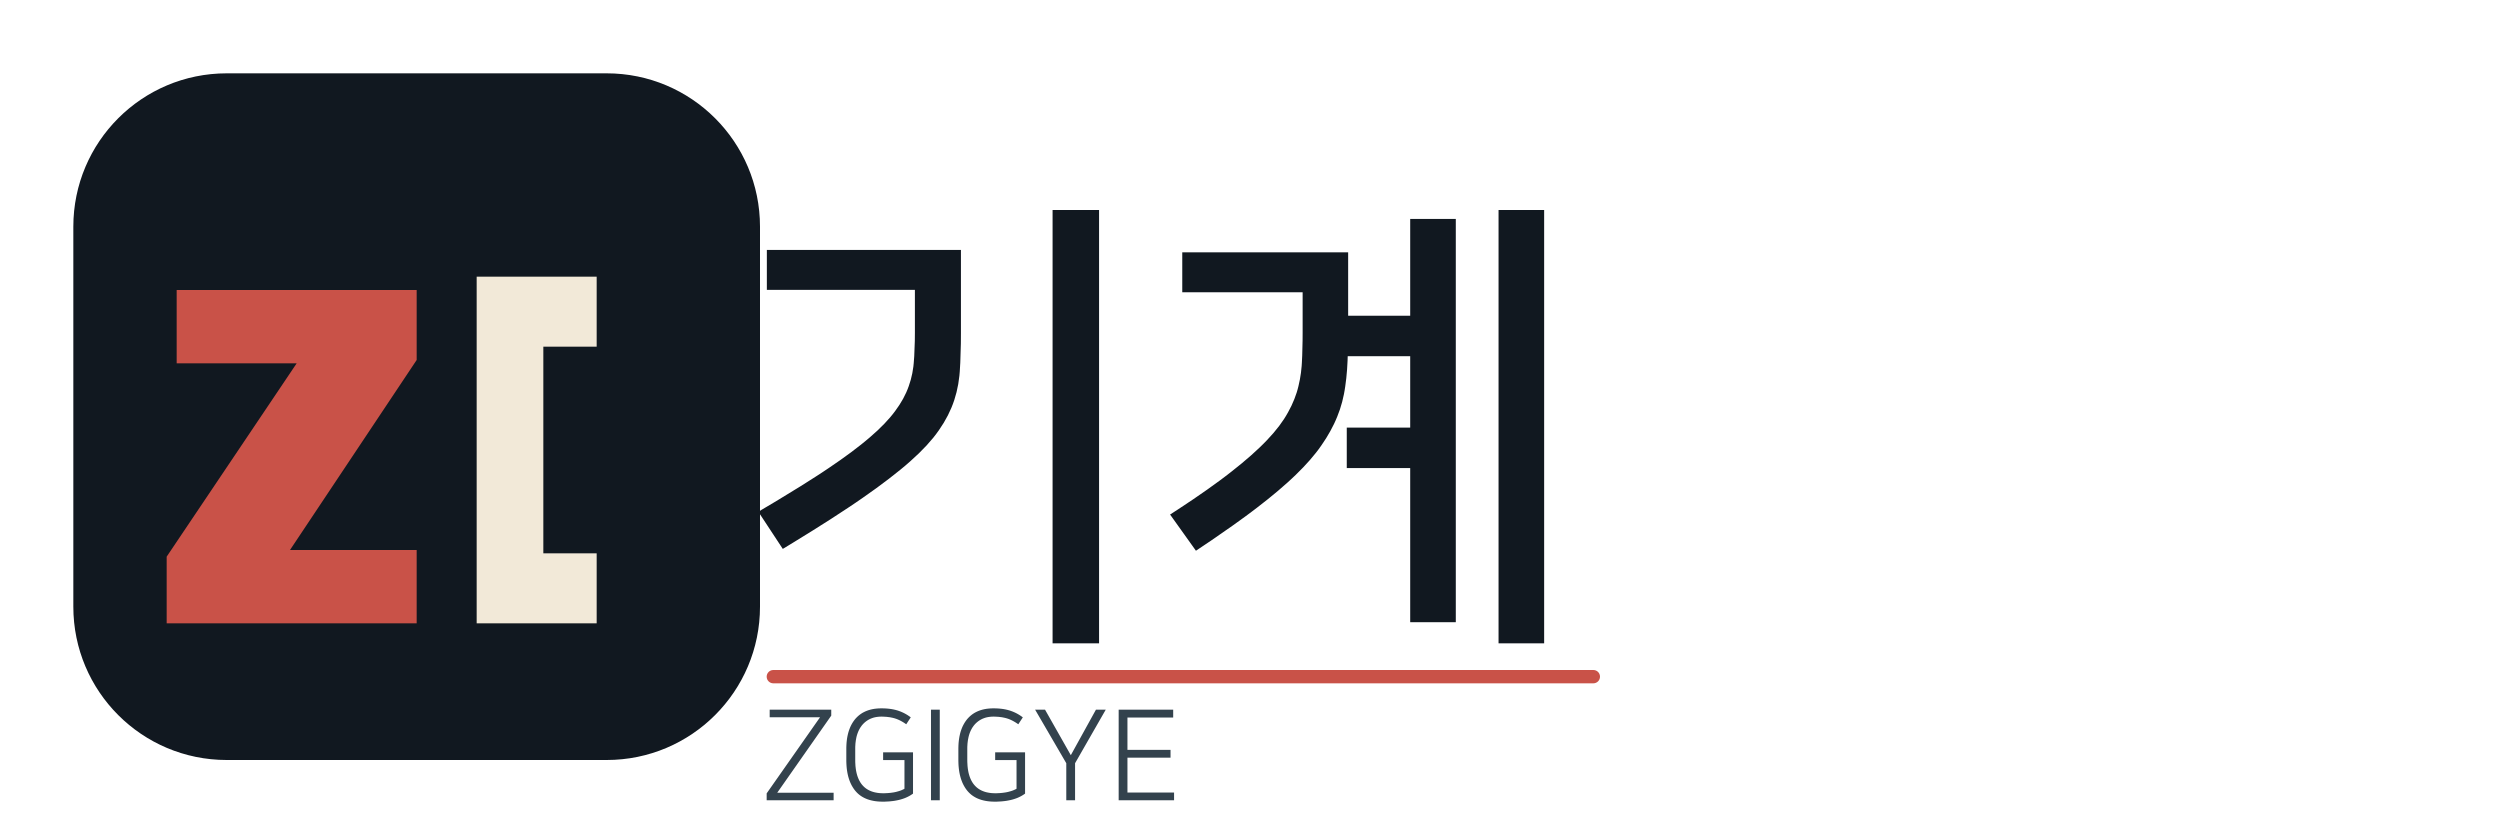
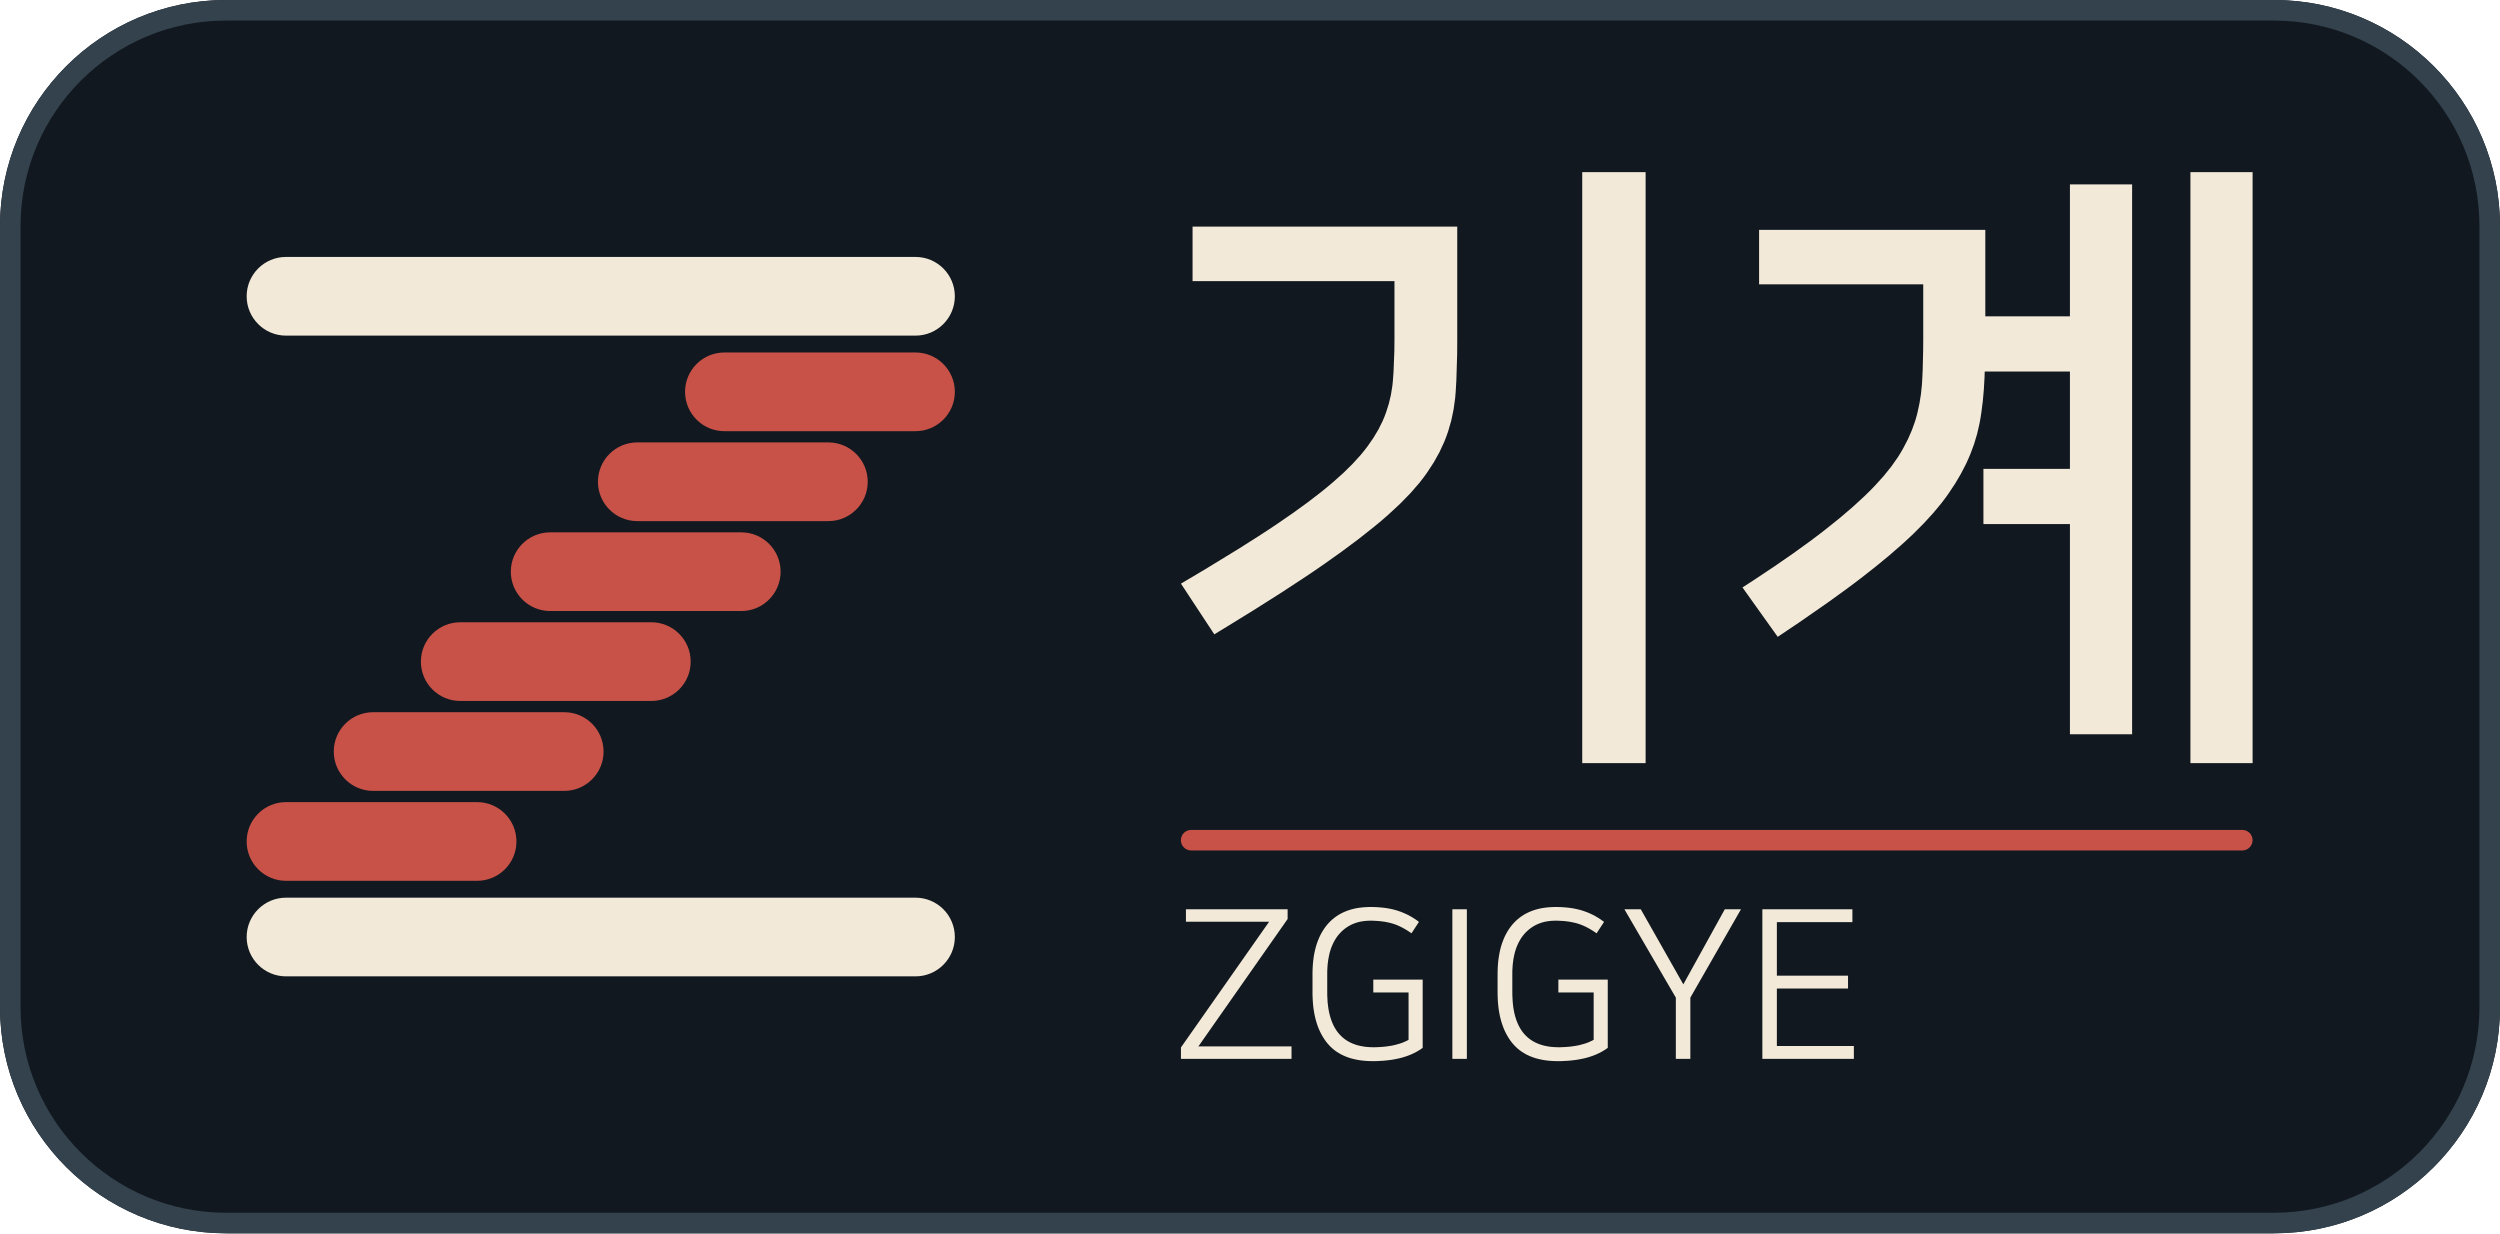
- <svg xmlns="http://www.w3.org/2000/svg" width="1500" height="500" viewBox="0 0 1500 500">
-   <rect x="44" y="44" width="412" height="412" rx="92" fill="#111820" />
-   <path d="M106 174 H250 V216 L174 330 H250 V374 H100 V334 L178 218 H106 Z" fill="#C95248" />
-   <path d="M286 166 H358 V208 H326 V332 H358 V374 H286 Z" fill="#F2E9D8" />
-   <path d="M 455.00,307.04 L 465.85,300.60 L 480.50,291.64 L 489.18,286.13 L 493.20,283.52 L 497.04,280.96 L 504.22,276.02 L 510.74,271.30 L 516.60,266.79 L 519.28,264.61 L 521.82,262.48 L 526.48,258.32 L 530.56,254.30 L 534.08,250.42 L 535.63,248.53 L 537.07,246.66 L 539.67,242.92 L 541.90,239.19 L 543.75,235.46 L 544.53,233.60 L 545.24,231.71 L 546.46,227.88 L 547.38,223.97 L 548.02,219.98 L 548.23,217.95 L 548.54,213.74 L 548.89,204.57 L 548.94,199.62 L 548.94,173.94 L 460.11,173.94 L 460.11,149.97 L 576.56,149.97 L 576.56,199.89 L 576.52,206.09 L 576.17,217.58 L 575.86,222.89 L 575.64,225.44 L 574.95,230.43 L 573.93,235.29 L 572.57,240.01 L 571.76,242.32 L 570.86,244.61 L 568.76,249.16 L 566.25,253.67 L 563.33,258.15 L 561.71,260.38 L 559.98,262.62 L 556.00,267.21 L 551.35,271.97 L 546.03,276.89 L 543.12,279.42 L 540.03,281.98 L 533.30,287.30 L 525.83,292.88 L 517.63,298.70 L 513.25,301.71 L 508.65,304.79 L 498.73,311.28 L 487.84,318.18 L 475.97,325.51 L 469.67,329.34 L 455.00,307.04 Z M 631.55,386.00 L 631.55,126.00 L 659.44,126.00 L 659.44,386.00 L 631.55,386.00 Z M 781.58,175.35 L 709.36,175.35 L 709.36,151.38 L 808.89,151.38 L 808.89,189.45 L 846.12,189.45 L 846.12,131.38 L 873.48,131.38 L 873.48,373.31 L 846.12,373.31 L 846.12,280.83 L 808.06,280.83 L 808.06,256.55 L 846.12,256.55 L 846.12,213.72 L 808.63,213.72 L 808.54,216.44 L 808.24,221.74 L 807.78,226.85 L 807.15,231.78 L 806.78,234.17 L 806.36,236.51 L 805.30,241.12 L 803.96,245.63 L 802.32,250.03 L 801.40,252.19 L 800.42,254.34 L 798.20,258.64 L 795.67,262.95 L 792.81,267.26 L 791.27,269.42 L 789.63,271.58 L 786.00,275.96 L 781.91,280.43 L 777.37,284.99 L 774.92,287.30 L 772.36,289.65 L 766.84,294.46 L 760.82,299.42 L 754.28,304.55 L 750.82,307.18 L 747.22,309.85 L 739.53,315.40 L 726.82,324.23 L 717.56,330.44 L 702.05,308.72 L 706.89,305.58 L 716.00,299.52 L 724.34,293.75 L 731.93,288.27 L 735.44,285.63 L 738.79,283.04 L 745.04,278.02 L 750.68,273.20 L 755.71,268.57 L 758.00,266.33 L 760.16,264.12 L 764.10,259.78 L 767.51,255.55 L 770.41,251.43 L 771.66,249.41 L 772.82,247.40 L 774.89,243.41 L 776.61,239.45 L 778.01,235.54 L 778.58,233.60 L 779.08,231.65 L 779.93,227.70 L 780.57,223.68 L 781.00,219.59 L 781.13,217.51 L 781.33,213.27 L 781.55,204.33 L 781.58,199.62 L 781.58,175.35 Z M 926.49,386.00 L 899.13,386.00 L 899.13,126.00 L 926.49,126.00 L 926.49,386.00 Z" fill="#111820" fill-rule="evenodd" />
-   <path d="M 498.75,429.37 L 466.34,475.64 L 500.17,475.64 L 500.17,480.16 L 460.00,480.16 L 460.00,476.02 L 492.03,430.35 L 461.81,430.35 L 461.81,425.82 L 498.75,425.82 L 498.75,429.37 Z M 528.89,425.00 L 529.60,425.01 L 530.99,425.05 L 532.32,425.14 L 533.61,425.27 L 534.86,425.44 L 536.05,425.66 L 537.20,425.92 L 538.30,426.22 L 538.83,426.39 L 539.36,426.57 L 540.39,426.95 L 541.39,427.38 L 542.37,427.84 L 543.33,428.35 L 544.25,428.89 L 545.15,429.47 L 546.03,430.09 L 546.45,430.42 L 543.74,434.56 L 543.28,434.24 L 542.37,433.63 L 541.46,433.08 L 540.56,432.57 L 539.67,432.12 L 538.79,431.72 L 537.91,431.37 L 537.05,431.08 L 536.62,430.95 L 535.75,430.72 L 533.93,430.35 L 531.99,430.11 L 529.95,429.99 L 528.89,429.97 L 528.41,429.98 L 527.46,430.02 L 526.54,430.11 L 525.65,430.24 L 524.79,430.41 L 523.96,430.63 L 523.17,430.90 L 522.40,431.20 L 522.03,431.37 L 521.66,431.55 L 520.96,431.93 L 520.29,432.35 L 519.64,432.81 L 519.02,433.30 L 518.44,433.82 L 517.88,434.38 L 517.35,434.98 L 517.09,435.29 L 516.85,435.61 L 516.38,436.27 L 515.95,436.96 L 515.54,437.69 L 515.17,438.44 L 514.83,439.23 L 514.52,440.04 L 514.24,440.89 L 514.11,441.32 L 513.88,442.21 L 513.52,444.06 L 513.27,446.01 L 513.15,448.06 L 513.14,449.12 L 513.14,456.04 L 513.15,457.27 L 513.28,459.60 L 513.47,461.25 L 513.63,462.30 L 513.83,463.31 L 514.06,464.28 L 514.32,465.21 L 514.62,466.11 L 514.95,466.96 L 515.31,467.78 L 515.70,468.56 L 516.13,469.30 L 516.59,470.00 L 517.08,470.66 L 517.61,471.28 L 518.17,471.86 L 518.76,472.41 L 519.38,472.91 L 520.04,473.38 L 520.73,473.80 L 521.45,474.19 L 522.21,474.54 L 522.99,474.85 L 523.82,475.13 L 524.67,475.36 L 525.56,475.55 L 526.48,475.71 L 527.43,475.83 L 528.41,475.90 L 529.43,475.94 L 529.95,475.95 L 530.79,475.94 L 532.49,475.86 L 533.37,475.79 L 534.25,475.71 L 535.99,475.47 L 536.84,475.31 L 537.68,475.13 L 539.28,474.69 L 540.05,474.44 L 540.78,474.17 L 542.10,473.57 L 542.68,473.24 L 542.68,456.04 L 529.87,456.04 L 529.87,451.38 L 547.81,451.38 L 547.81,476.17 L 547.36,476.49 L 546.45,477.08 L 545.50,477.64 L 544.52,478.14 L 543.50,478.61 L 542.46,479.02 L 541.38,479.39 L 540.27,479.72 L 539.70,479.87 L 539.13,480.01 L 537.97,480.25 L 536.77,480.47 L 535.55,480.64 L 533.67,480.84 L 531.06,480.98 L 529.72,481.00 L 529.02,480.99 L 527.67,480.94 L 526.35,480.84 L 525.09,480.69 L 523.87,480.48 L 522.69,480.22 L 521.57,479.92 L 520.48,479.56 L 519.45,479.15 L 518.46,478.69 L 517.51,478.17 L 516.61,477.61 L 515.76,477.00 L 514.95,476.33 L 514.19,475.61 L 513.48,474.84 L 513.14,474.44 L 512.81,474.03 L 512.18,473.16 L 511.60,472.26 L 511.05,471.32 L 510.55,470.33 L 510.09,469.31 L 509.67,468.24 L 509.30,467.13 L 508.96,465.98 L 508.67,464.79 L 508.42,463.56 L 508.21,462.28 L 508.04,460.97 L 507.92,459.61 L 507.84,458.22 L 507.79,456.78 L 507.79,456.04 L 507.79,449.34 L 507.79,448.62 L 507.84,447.21 L 507.92,445.84 L 508.05,444.51 L 508.21,443.23 L 508.42,441.98 L 508.68,440.78 L 508.97,439.61 L 509.31,438.49 L 509.69,437.41 L 510.11,436.36 L 510.57,435.36 L 511.07,434.41 L 511.62,433.49 L 512.21,432.61 L 512.84,431.77 L 513.17,431.37 L 513.51,430.98 L 514.23,430.23 L 514.98,429.54 L 515.77,428.89 L 516.60,428.29 L 517.46,427.74 L 518.37,427.25 L 519.31,426.80 L 520.29,426.40 L 521.32,426.05 L 522.38,425.75 L 523.47,425.50 L 524.61,425.30 L 525.79,425.16 L 527.00,425.06 L 528.25,425.01 L 528.89,425.00 Z M 558.59,425.82 L 563.86,425.82 L 563.86,480.16 L 558.59,480.16 L 558.59,425.82 Z M 596.13,425.00 L 596.84,425.01 L 598.22,425.05 L 599.56,425.14 L 600.85,425.27 L 602.09,425.44 L 603.28,425.66 L 604.43,425.92 L 605.53,426.22 L 606.07,426.39 L 606.59,426.57 L 607.62,426.95 L 608.63,427.38 L 609.61,427.84 L 610.56,428.35 L 611.48,428.89 L 612.38,429.47 L 613.26,430.09 L 613.69,430.42 L 610.98,434.56 L 610.52,434.24 L 609.60,433.63 L 608.69,433.08 L 607.79,432.57 L 606.90,432.12 L 606.02,431.72 L 605.15,431.37 L 604.28,431.08 L 603.85,430.95 L 602.98,430.72 L 601.16,430.35 L 599.23,430.11 L 597.19,429.99 L 596.13,429.97 L 595.64,429.98 L 594.69,430.02 L 593.77,430.11 L 592.88,430.24 L 592.02,430.41 L 591.20,430.63 L 590.40,430.90 L 589.63,431.20 L 589.26,431.37 L 588.90,431.55 L 588.19,431.93 L 587.52,432.35 L 586.87,432.81 L 586.26,433.30 L 585.67,433.82 L 585.11,434.38 L 584.58,434.98 L 584.33,435.29 L 584.08,435.61 L 583.61,436.27 L 583.18,436.96 L 582.78,437.69 L 582.40,438.44 L 582.06,439.23 L 581.75,440.04 L 581.47,440.89 L 581.35,441.32 L 581.12,442.21 L 580.75,444.06 L 580.51,446.01 L 580.38,448.06 L 580.37,449.12 L 580.37,456.04 L 580.39,457.27 L 580.52,459.60 L 580.70,461.25 L 580.87,462.30 L 581.06,463.31 L 581.29,464.28 L 581.56,465.21 L 581.85,466.11 L 582.18,466.96 L 582.54,467.78 L 582.93,468.56 L 583.36,469.30 L 583.82,470.00 L 584.31,470.66 L 584.84,471.28 L 585.40,471.86 L 585.99,472.41 L 586.61,472.91 L 587.27,473.38 L 587.96,473.80 L 588.68,474.19 L 589.44,474.54 L 590.23,474.85 L 591.05,475.13 L 591.90,475.36 L 592.79,475.55 L 593.71,475.71 L 594.66,475.83 L 595.65,475.90 L 596.66,475.94 L 597.19,475.95 L 598.02,475.94 L 599.73,475.86 L 600.60,475.79 L 601.49,475.71 L 603.22,475.47 L 604.08,475.31 L 604.91,475.13 L 606.51,474.69 L 607.28,474.44 L 608.01,474.17 L 609.33,473.57 L 609.92,473.24 L 609.92,456.04 L 597.10,456.04 L 597.10,451.38 L 615.04,451.38 L 615.04,476.17 L 614.59,476.49 L 613.68,477.08 L 612.73,477.64 L 611.75,478.14 L 610.74,478.61 L 609.69,479.02 L 608.61,479.39 L 607.50,479.72 L 606.94,479.87 L 606.36,480.01 L 605.20,480.25 L 604.00,480.47 L 602.78,480.64 L 600.90,480.84 L 598.29,480.98 L 596.95,481.00 L 596.26,480.99 L 594.90,480.94 L 593.59,480.84 L 592.32,480.69 L 591.10,480.48 L 589.93,480.22 L 588.80,479.92 L 587.72,479.56 L 586.68,479.15 L 585.69,478.69 L 584.75,478.17 L 583.85,477.61 L 582.99,477.00 L 582.19,476.33 L 581.43,475.61 L 580.71,474.84 L 580.37,474.44 L 580.04,474.03 L 579.41,473.16 L 578.83,472.26 L 578.29,471.32 L 577.78,470.33 L 577.32,469.31 L 576.91,468.24 L 576.53,467.13 L 576.20,465.98 L 575.90,464.79 L 575.65,463.56 L 575.44,462.28 L 575.28,460.97 L 575.15,459.61 L 575.07,458.22 L 575.03,456.78 L 575.02,456.04 L 575.02,449.34 L 575.03,448.62 L 575.07,447.21 L 575.15,445.84 L 575.28,444.51 L 575.45,443.23 L 575.66,441.98 L 575.91,440.78 L 576.20,439.61 L 576.54,438.49 L 576.92,437.41 L 577.34,436.36 L 577.80,435.36 L 578.31,434.41 L 578.85,433.49 L 579.44,432.61 L 580.07,431.77 L 580.40,431.37 L 580.75,430.98 L 581.46,430.23 L 582.21,429.54 L 583.00,428.89 L 583.83,428.29 L 584.70,427.74 L 585.60,427.25 L 586.55,426.80 L 587.53,426.40 L 588.55,426.05 L 589.61,425.75 L 590.71,425.50 L 591.84,425.30 L 593.02,425.16 L 594.23,425.06 L 595.49,425.01 L 596.13,425.00 Z M 645.04,457.93 L 645.04,480.16 L 639.77,480.16 L 639.77,457.93 L 621.08,425.82 L 627.03,425.82 L 642.49,453.11 L 657.56,425.82 L 663.44,425.82 L 645.04,457.93 Z M 703.91,425.82 L 703.91,430.50 L 676.47,430.50 L 676.47,449.94 L 702.32,449.94 L 702.32,454.62 L 676.47,454.62 L 676.47,475.50 L 704.44,475.50 L 704.44,480.16 L 671.20,480.16 L 671.20,425.82 L 703.91,425.82 Z" fill="#33424D" fill-rule="evenodd" />
-   <rect x="460" y="402" width="500" height="8" rx="4" fill="#C95248" />
+ <svg xmlns="http://www.w3.org/2000/svg" width="973" height="480" viewBox="0 0 973 480">
+   <rect width="973" height="480" rx="88" fill="#111820" />
+   <rect x="4.0" y="4.0" width="965" height="472" rx="84.0" fill="none" stroke="#33424D" stroke-width="8" />
+   <g transform="translate(96,100) scale(1.09375) translate(-130,-128)">
+     <g fill="#F2E9D8">
+       <rect x="130" y="128" width="252" height="28" rx="14" />
+       <rect x="130" y="356" width="252" height="28" rx="14" />
+     </g>
+     <g fill="#C95248">
+       <rect x="286" y="162" width="96" height="28" rx="14" />
+       <rect x="255" y="194" width="96" height="28" rx="14" />
+       <rect x="224" y="226" width="96" height="28" rx="14" />
+       <rect x="192" y="258" width="96" height="28" rx="14" />
+       <rect x="161" y="290" width="96" height="28" rx="14" />
+       <rect x="130" y="322" width="96" height="28" rx="14" />
+     </g>
+   </g>
+   <g transform="translate(459.625,67) scale(0.884615) translate(-455,-126)">
+     <path id="hangul" d="M 455.00,307.04 L 465.85,300.60 L 480.50,291.64 L 489.18,286.13 L 493.20,283.52 L 497.04,280.96 L 504.22,276.02 L 510.74,271.30 L 516.60,266.79 L 519.28,264.61 L 521.82,262.48 L 526.48,258.32 L 530.56,254.30 L 534.08,250.42 L 535.63,248.53 L 537.07,246.66 L 539.67,242.92 L 541.90,239.19 L 543.75,235.46 L 544.53,233.60 L 545.24,231.71 L 546.46,227.88 L 547.38,223.97 L 548.02,219.98 L 548.23,217.95 L 548.54,213.74 L 548.89,204.57 L 548.94,199.62 L 548.94,173.94 L 460.11,173.94 L 460.11,149.97 L 576.56,149.97 L 576.56,199.89 L 576.52,206.09 L 576.17,217.58 L 575.86,222.89 L 575.64,225.44 L 574.95,230.43 L 573.93,235.29 L 572.57,240.01 L 571.76,242.32 L 570.86,244.61 L 568.76,249.16 L 566.25,253.67 L 563.33,258.15 L 561.71,260.38 L 559.98,262.62 L 556.00,267.21 L 551.35,271.97 L 546.03,276.89 L 543.12,279.42 L 540.03,281.98 L 533.30,287.30 L 525.83,292.88 L 517.63,298.70 L 513.25,301.71 L 508.65,304.79 L 498.73,311.28 L 487.84,318.18 L 475.97,325.51 L 469.67,329.34 L 455.00,307.04 Z M 631.55,386.00 L 631.55,126.00 L 659.44,126.00 L 659.44,386.00 L 631.55,386.00 Z M 781.58,175.35 L 709.36,175.35 L 709.36,151.38 L 808.89,151.38 L 808.89,189.45 L 846.12,189.45 L 846.12,131.38 L 873.48,131.38 L 873.48,373.31 L 846.12,373.31 L 846.12,280.83 L 808.06,280.83 L 808.06,256.55 L 846.12,256.55 L 846.12,213.72 L 808.63,213.72 L 808.54,216.44 L 808.24,221.74 L 807.78,226.85 L 807.15,231.78 L 806.78,234.17 L 806.36,236.51 L 805.30,241.12 L 803.96,245.63 L 802.32,250.03 L 801.40,252.19 L 800.42,254.34 L 798.20,258.64 L 795.67,262.95 L 792.81,267.26 L 791.27,269.42 L 789.63,271.58 L 786.00,275.96 L 781.91,280.43 L 777.37,284.99 L 774.92,287.30 L 772.36,289.65 L 766.84,294.46 L 760.82,299.42 L 754.28,304.55 L 750.82,307.18 L 747.22,309.85 L 739.53,315.40 L 726.82,324.23 L 717.56,330.44 L 702.05,308.72 L 706.89,305.58 L 716.00,299.52 L 724.34,293.75 L 731.93,288.27 L 735.44,285.63 L 738.79,283.04 L 745.04,278.02 L 750.68,273.20 L 755.71,268.57 L 758.00,266.33 L 760.16,264.12 L 764.10,259.78 L 767.51,255.55 L 770.41,251.43 L 771.66,249.41 L 772.82,247.40 L 774.89,243.41 L 776.61,239.45 L 778.01,235.54 L 778.58,233.60 L 779.08,231.65 L 779.93,227.70 L 780.57,223.68 L 781.00,219.59 L 781.13,217.51 L 781.33,213.27 L 781.55,204.33 L 781.58,199.62 L 781.58,175.35 Z M 926.49,386.00 L 899.13,386.00 L 899.13,126.00 L 926.49,126.00 L 926.49,386.00 Z" fill="#F2E9D8" fill-rule="evenodd" />
+   </g>
+   <rect x="459.6" y="323.0" width="417.1" height="8" rx="4.0" fill="#C95248" />
+   <g transform="translate(459.625,353) scale(1.071429) translate(-460,-425)">
+     <path id="zgigye" d="M 498.75,429.37 L 466.34,475.64 L 500.17,475.64 L 500.17,480.16 L 460.00,480.16 L 460.00,476.02 L 492.03,430.35 L 461.81,430.35 L 461.81,425.82 L 498.75,425.82 L 498.75,429.37 Z M 528.89,425.00 L 529.60,425.01 L 530.99,425.05 L 532.32,425.14 L 533.61,425.27 L 534.86,425.44 L 536.05,425.66 L 537.20,425.92 L 538.30,426.22 L 538.83,426.39 L 539.36,426.57 L 540.39,426.95 L 541.39,427.38 L 542.37,427.84 L 543.33,428.35 L 544.25,428.89 L 545.15,429.47 L 546.03,430.09 L 546.45,430.42 L 543.74,434.56 L 543.28,434.24 L 542.37,433.63 L 541.46,433.08 L 540.56,432.57 L 539.67,432.12 L 538.79,431.72 L 537.91,431.37 L 537.05,431.08 L 536.62,430.95 L 535.75,430.72 L 533.93,430.35 L 531.99,430.11 L 529.95,429.99 L 528.89,429.97 L 528.41,429.98 L 527.46,430.02 L 526.54,430.11 L 525.65,430.24 L 524.79,430.41 L 523.96,430.63 L 523.17,430.90 L 522.40,431.20 L 522.03,431.37 L 521.66,431.55 L 520.96,431.93 L 520.29,432.35 L 519.64,432.81 L 519.02,433.30 L 518.44,433.82 L 517.88,434.38 L 517.35,434.98 L 517.09,435.29 L 516.85,435.61 L 516.38,436.27 L 515.95,436.96 L 515.54,437.69 L 515.17,438.44 L 514.83,439.23 L 514.52,440.04 L 514.24,440.89 L 514.11,441.32 L 513.88,442.21 L 513.52,444.06 L 513.27,446.01 L 513.15,448.06 L 513.14,449.12 L 513.14,456.04 L 513.15,457.27 L 513.28,459.60 L 513.47,461.25 L 513.63,462.30 L 513.83,463.31 L 514.06,464.28 L 514.32,465.21 L 514.62,466.11 L 514.95,466.96 L 515.31,467.78 L 515.70,468.56 L 516.13,469.30 L 516.59,470.00 L 517.08,470.66 L 517.61,471.28 L 518.17,471.86 L 518.76,472.41 L 519.38,472.91 L 520.04,473.38 L 520.73,473.80 L 521.45,474.19 L 522.21,474.54 L 522.99,474.85 L 523.82,475.13 L 524.67,475.36 L 525.56,475.55 L 526.48,475.71 L 527.43,475.83 L 528.41,475.90 L 529.43,475.94 L 529.95,475.95 L 530.79,475.94 L 532.49,475.86 L 533.37,475.79 L 534.25,475.71 L 535.99,475.47 L 536.84,475.31 L 537.68,475.13 L 539.28,474.69 L 540.05,474.44 L 540.78,474.17 L 542.10,473.57 L 542.68,473.24 L 542.68,456.04 L 529.87,456.04 L 529.87,451.38 L 547.81,451.38 L 547.81,476.17 L 547.36,476.49 L 546.45,477.08 L 545.50,477.64 L 544.52,478.14 L 543.50,478.61 L 542.46,479.02 L 541.38,479.39 L 540.27,479.72 L 539.70,479.87 L 539.13,480.01 L 537.97,480.25 L 536.77,480.47 L 535.55,480.64 L 533.67,480.84 L 531.06,480.98 L 529.72,481.00 L 529.02,480.99 L 527.67,480.94 L 526.35,480.84 L 525.09,480.69 L 523.87,480.48 L 522.69,480.22 L 521.57,479.92 L 520.48,479.56 L 519.45,479.15 L 518.46,478.69 L 517.51,478.17 L 516.61,477.61 L 515.76,477.00 L 514.95,476.33 L 514.19,475.61 L 513.48,474.84 L 513.14,474.44 L 512.81,474.03 L 512.18,473.16 L 511.60,472.26 L 511.05,471.32 L 510.55,470.33 L 510.09,469.31 L 509.67,468.24 L 509.30,467.13 L 508.96,465.98 L 508.67,464.79 L 508.42,463.56 L 508.21,462.28 L 508.04,460.97 L 507.92,459.61 L 507.84,458.22 L 507.79,456.78 L 507.79,456.04 L 507.79,449.34 L 507.79,448.62 L 507.84,447.21 L 507.92,445.84 L 508.05,444.51 L 508.21,443.23 L 508.42,441.98 L 508.68,440.78 L 508.97,439.61 L 509.31,438.49 L 509.69,437.41 L 510.11,436.36 L 510.57,435.36 L 511.07,434.41 L 511.62,433.49 L 512.21,432.61 L 512.84,431.77 L 513.17,431.37 L 513.51,430.98 L 514.23,430.23 L 514.98,429.54 L 515.77,428.89 L 516.60,428.29 L 517.46,427.74 L 518.37,427.25 L 519.31,426.80 L 520.29,426.40 L 521.32,426.05 L 522.38,425.75 L 523.47,425.50 L 524.61,425.30 L 525.79,425.16 L 527.00,425.06 L 528.25,425.01 L 528.89,425.00 Z M 558.59,425.82 L 563.86,425.82 L 563.86,480.16 L 558.59,480.16 L 558.59,425.82 Z M 596.13,425.00 L 596.84,425.01 L 598.22,425.05 L 599.56,425.14 L 600.85,425.27 L 602.09,425.44 L 603.28,425.66 L 604.43,425.92 L 605.53,426.22 L 606.07,426.39 L 606.59,426.57 L 607.62,426.95 L 608.63,427.38 L 609.61,427.84 L 610.56,428.35 L 611.48,428.89 L 612.38,429.47 L 613.26,430.09 L 613.69,430.42 L 610.98,434.56 L 610.52,434.24 L 609.60,433.63 L 608.69,433.08 L 607.79,432.57 L 606.90,432.12 L 606.02,431.72 L 605.15,431.37 L 604.28,431.08 L 603.85,430.95 L 602.98,430.72 L 601.16,430.35 L 599.23,430.11 L 597.19,429.99 L 596.13,429.97 L 595.64,429.98 L 594.69,430.02 L 593.77,430.11 L 592.88,430.24 L 592.02,430.41 L 591.20,430.63 L 590.40,430.90 L 589.63,431.20 L 589.26,431.37 L 588.90,431.55 L 588.19,431.93 L 587.52,432.35 L 586.87,432.81 L 586.26,433.30 L 585.67,433.82 L 585.11,434.38 L 584.58,434.98 L 584.33,435.29 L 584.08,435.61 L 583.61,436.27 L 583.18,436.96 L 582.78,437.69 L 582.40,438.44 L 582.06,439.23 L 581.75,440.04 L 581.47,440.89 L 581.35,441.32 L 581.12,442.21 L 580.75,444.06 L 580.51,446.01 L 580.38,448.06 L 580.37,449.12 L 580.37,456.04 L 580.39,457.27 L 580.52,459.60 L 580.70,461.25 L 580.87,462.30 L 581.06,463.31 L 581.29,464.28 L 581.56,465.21 L 581.85,466.11 L 582.18,466.96 L 582.54,467.78 L 582.93,468.56 L 583.36,469.30 L 583.82,470.00 L 584.31,470.66 L 584.84,471.28 L 585.40,471.86 L 585.99,472.41 L 586.61,472.91 L 587.27,473.38 L 587.96,473.80 L 588.68,474.19 L 589.44,474.54 L 590.23,474.85 L 591.05,475.13 L 591.90,475.36 L 592.79,475.55 L 593.71,475.71 L 594.66,475.83 L 595.65,475.90 L 596.66,475.94 L 597.19,475.95 L 598.02,475.94 L 599.73,475.86 L 600.60,475.79 L 601.49,475.71 L 603.22,475.47 L 604.08,475.31 L 604.91,475.13 L 606.51,474.69 L 607.28,474.44 L 608.01,474.17 L 609.33,473.57 L 609.92,473.24 L 609.92,456.04 L 597.10,456.04 L 597.10,451.38 L 615.04,451.38 L 615.04,476.17 L 614.59,476.49 L 613.68,477.08 L 612.73,477.64 L 611.75,478.14 L 610.74,478.61 L 609.69,479.02 L 608.61,479.39 L 607.50,479.72 L 606.94,479.87 L 606.36,480.01 L 605.20,480.25 L 604.00,480.47 L 602.78,480.64 L 600.90,480.84 L 598.29,480.98 L 596.95,481.00 L 596.26,480.99 L 594.90,480.94 L 593.59,480.84 L 592.32,480.69 L 591.10,480.48 L 589.93,480.22 L 588.80,479.92 L 587.72,479.56 L 586.68,479.15 L 585.69,478.69 L 584.75,478.17 L 583.85,477.61 L 582.99,477.00 L 582.19,476.33 L 581.43,475.61 L 580.71,474.84 L 580.37,474.44 L 580.04,474.03 L 579.41,473.16 L 578.83,472.26 L 578.29,471.32 L 577.78,470.33 L 577.32,469.31 L 576.91,468.24 L 576.53,467.13 L 576.20,465.98 L 575.90,464.79 L 575.65,463.56 L 575.44,462.28 L 575.28,460.97 L 575.15,459.61 L 575.07,458.22 L 575.03,456.78 L 575.02,456.04 L 575.02,449.34 L 575.03,448.62 L 575.07,447.21 L 575.15,445.84 L 575.28,444.51 L 575.45,443.23 L 575.66,441.98 L 575.91,440.78 L 576.20,439.61 L 576.54,438.49 L 576.92,437.41 L 577.34,436.36 L 577.80,435.36 L 578.31,434.41 L 578.85,433.49 L 579.44,432.61 L 580.07,431.77 L 580.40,431.37 L 580.75,430.98 L 581.46,430.23 L 582.21,429.54 L 583.00,428.89 L 583.83,428.29 L 584.70,427.74 L 585.60,427.25 L 586.55,426.80 L 587.53,426.40 L 588.55,426.05 L 589.61,425.75 L 590.71,425.50 L 591.84,425.30 L 593.02,425.16 L 594.23,425.06 L 595.49,425.01 L 596.13,425.00 Z M 645.04,457.93 L 645.04,480.16 L 639.77,480.16 L 639.77,457.93 L 621.08,425.82 L 627.03,425.82 L 642.49,453.11 L 657.56,425.82 L 663.44,425.82 L 645.04,457.93 Z M 703.91,425.82 L 703.91,430.50 L 676.47,430.50 L 676.47,449.94 L 702.32,449.94 L 702.32,454.62 L 676.47,454.62 L 676.47,475.50 L 704.44,475.50 L 704.44,480.16 L 671.20,480.16 L 671.20,425.82 L 703.91,425.82 Z" fill="#F2E9D8" fill-rule="evenodd" />
+   </g>
</svg>
